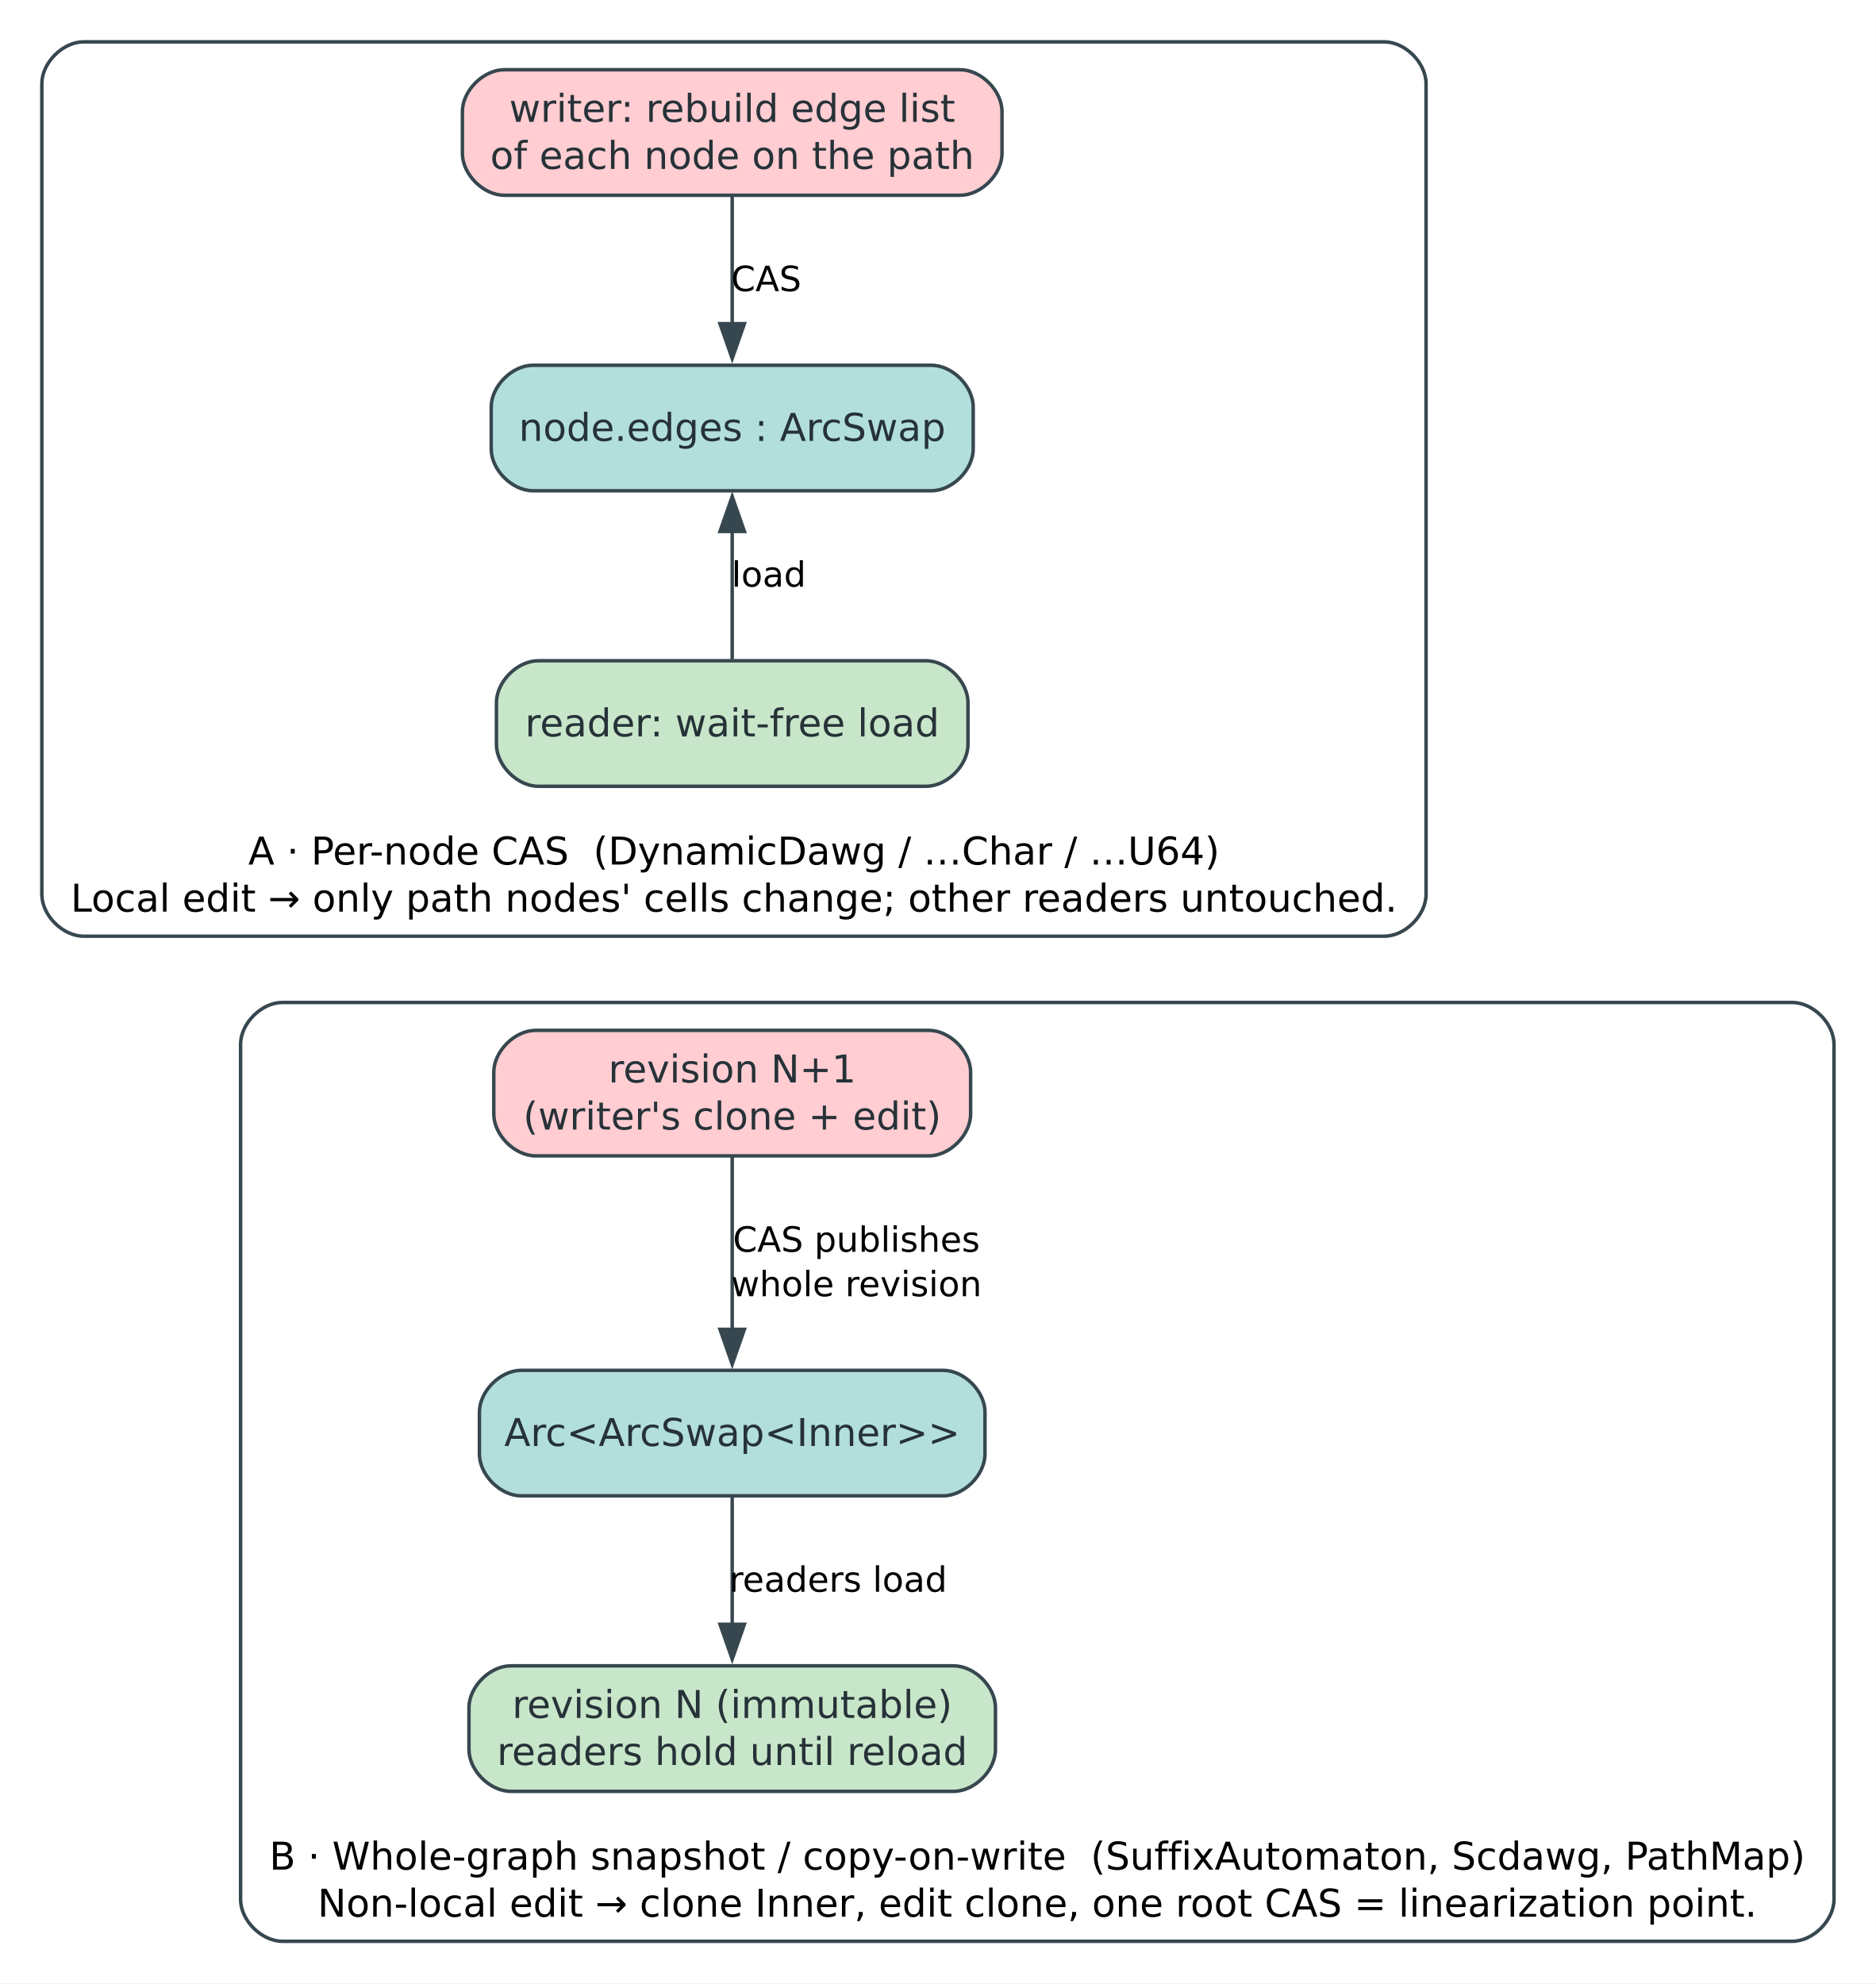
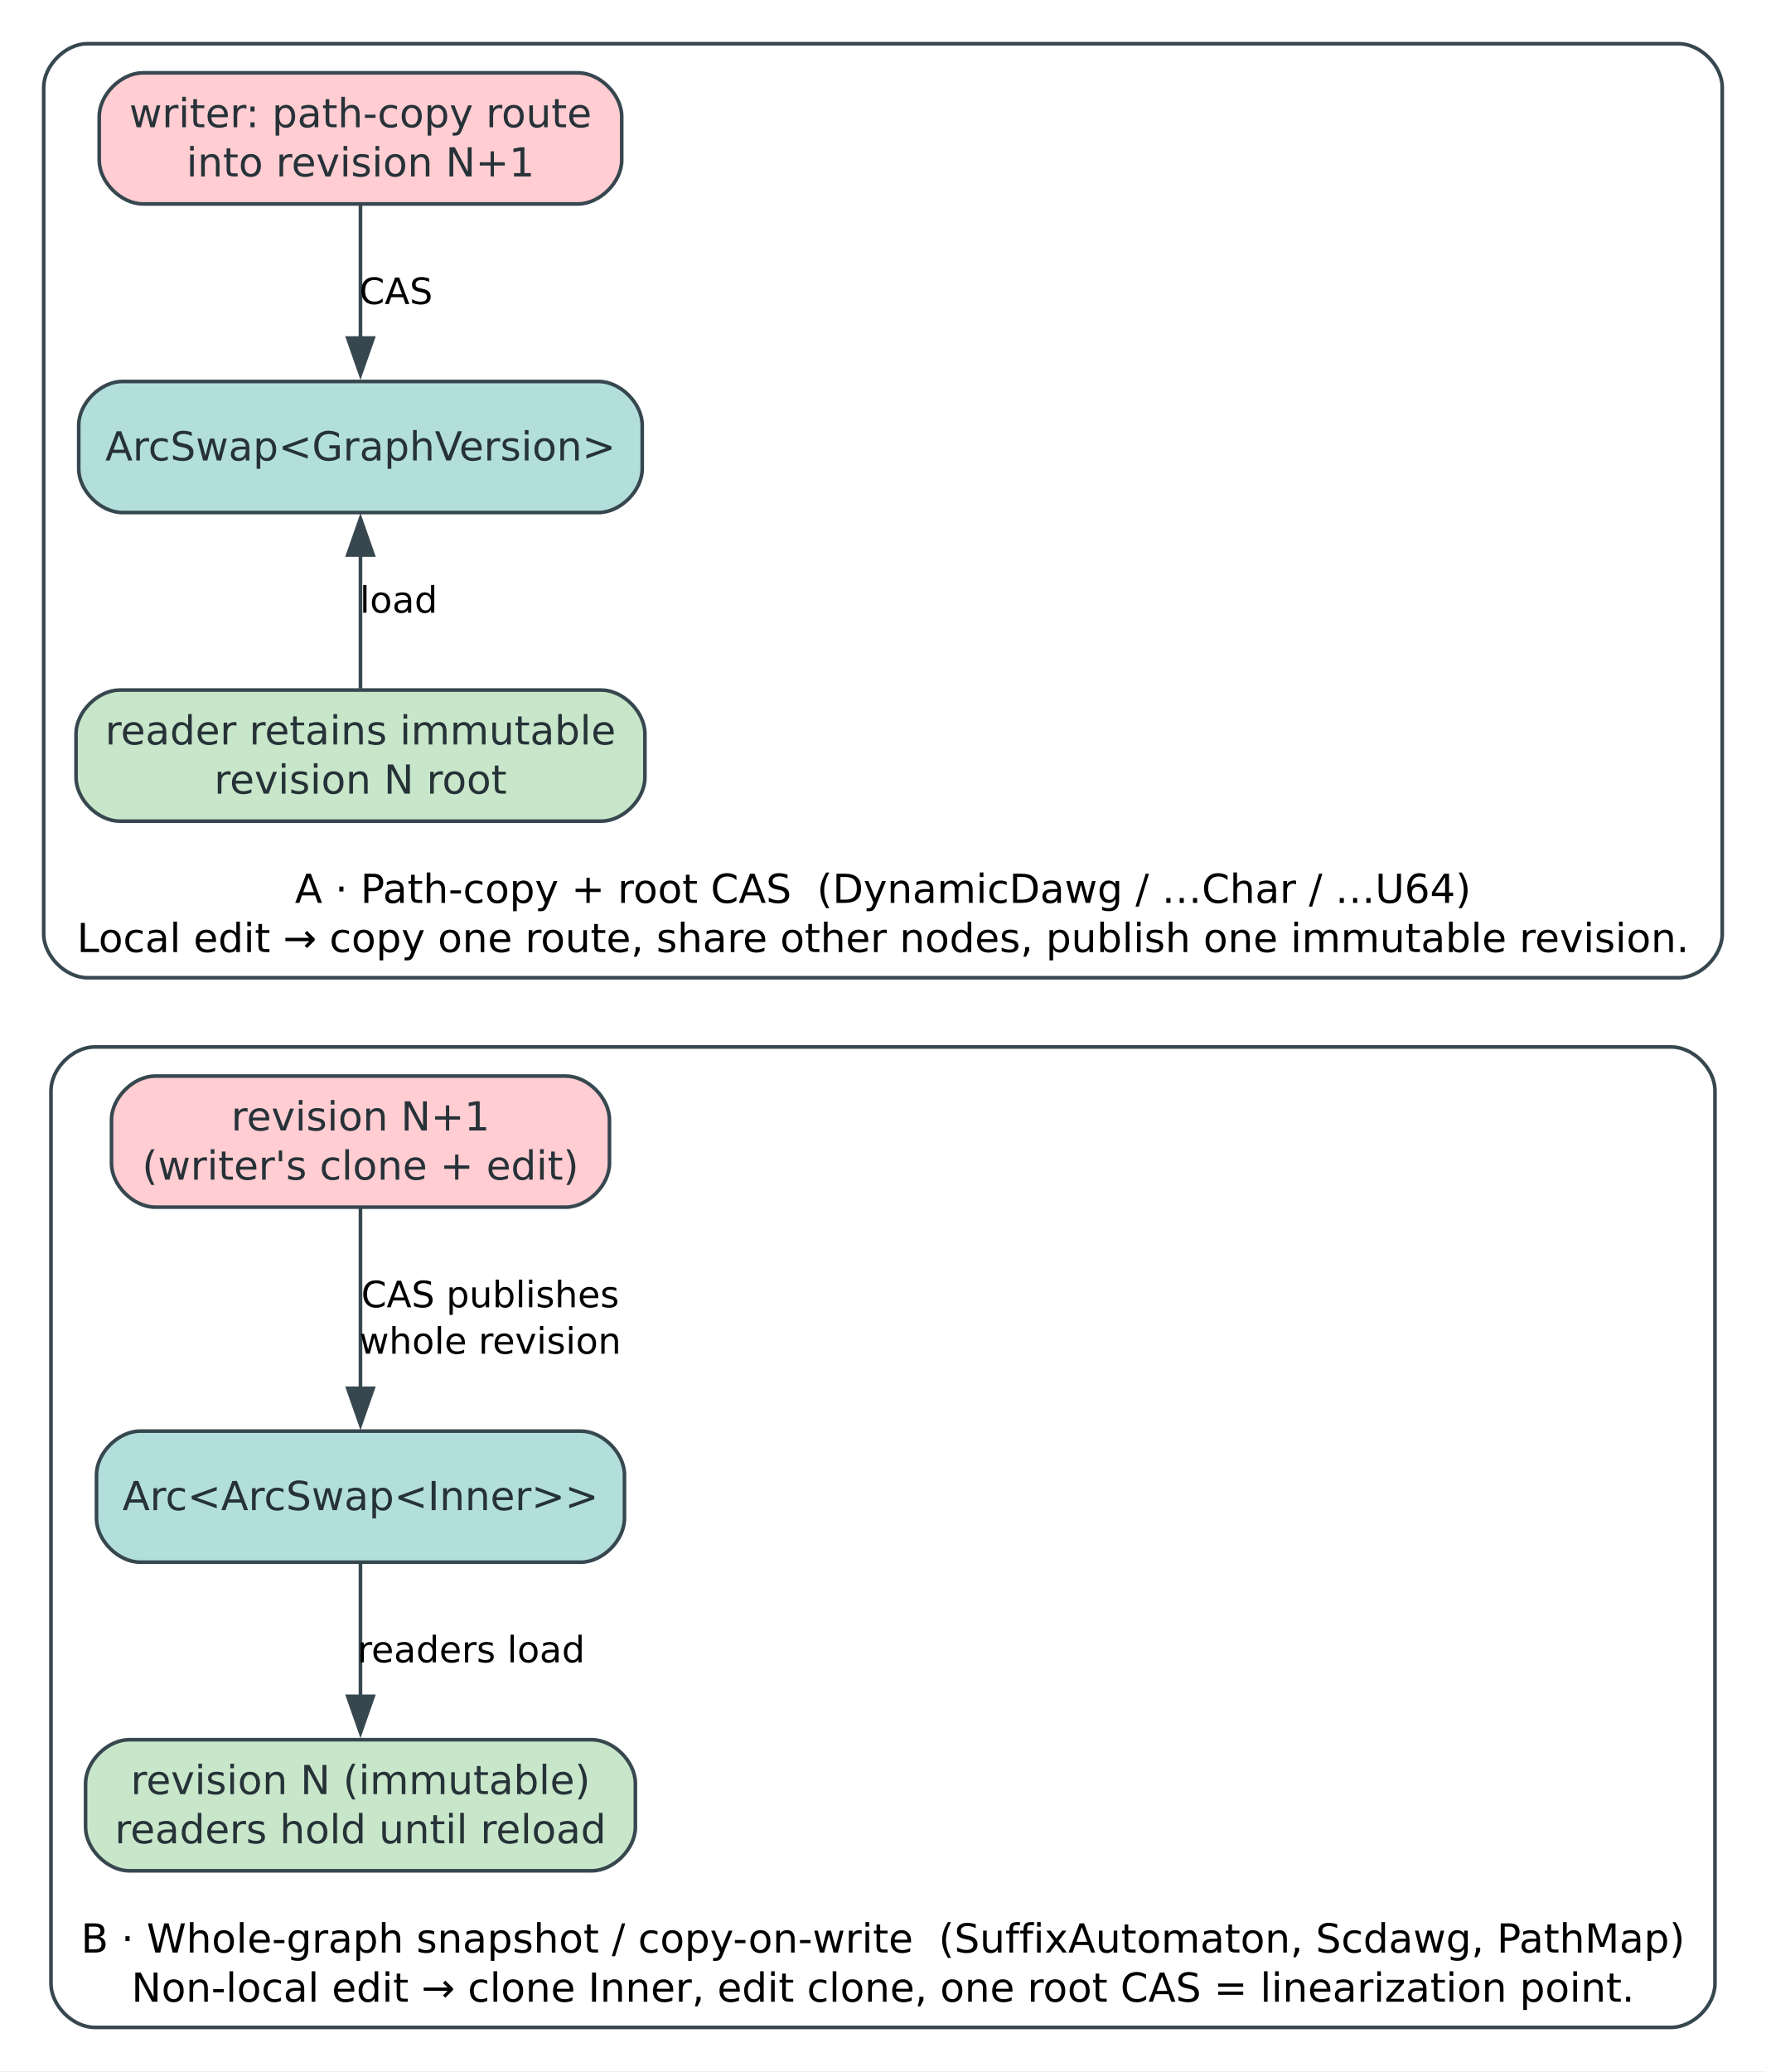
- <svg xmlns="http://www.w3.org/2000/svg" width="538pt" height="569pt" viewBox="0.00 0.00 538.00 569.00">
+ <svg xmlns="http://www.w3.org/2000/svg" width="485pt" height="569pt" viewBox="0.00 0.00 485.00 569.00">
  <g id="graph0" class="graph" transform="scale(1 1) rotate(0) translate(4 564.75)">
-     <polygon fill="#ffffff" stroke="none" points="-4,4 -4,-564.75 534,-564.75 534,4 -4,4" />
+     <polygon fill="#ffffff" stroke="none" points="-4,4 -4,-564.75 481,-564.75 481,4 -4,4" />
    <g id="clust1" class="cluster">
-       <path fill="#ffffff" stroke="#37474f" d="M20,-296.25C20,-296.25 393,-296.25 393,-296.25 399,-296.25 405,-302.25 405,-308.25 405,-308.25 405,-540.75 405,-540.75 405,-546.75 399,-552.75 393,-552.75 393,-552.75 20,-552.75 20,-552.75 14,-552.75 8,-546.75 8,-540.75 8,-540.75 8,-308.25 8,-308.25 8,-302.25 14,-296.25 20,-296.25" />
-       <text xml:space="preserve" text-anchor="middle" x="206.5" y="-316.8" font-family="DejaVu Sans" font-size="11.00">A · Per-node CAS  (DynamicDawg / …Char / …U64)</text>
-       <text xml:space="preserve" text-anchor="middle" x="206.5" y="-303.3" font-family="DejaVu Sans" font-size="11.00">Local edit → only path nodes' cells change; other readers untouched.</text>
+       <path fill="#ffffff" stroke="#37474f" d="M20,-296.25C20,-296.25 457,-296.25 457,-296.25 463,-296.25 469,-302.25 469,-308.25 469,-308.25 469,-540.75 469,-540.75 469,-546.75 463,-552.75 457,-552.75 457,-552.75 20,-552.75 20,-552.75 14,-552.75 8,-546.75 8,-540.75 8,-540.75 8,-308.25 8,-308.25 8,-302.25 14,-296.25 20,-296.25" />
+       <text xml:space="preserve" text-anchor="middle" x="238.5" y="-316.8" font-family="DejaVu Sans" font-size="11.00">A · Path-copy + root CAS  (DynamicDawg / …Char / …U64)</text>
+       <text xml:space="preserve" text-anchor="middle" x="238.5" y="-303.3" font-family="DejaVu Sans" font-size="11.00">Local edit → copy one route, share other nodes, publish one immutable revision.</text>
    </g>
    <g id="clust2" class="cluster">
-       <path fill="#ffffff" stroke="#37474f" d="M77,-8C77,-8 510,-8 510,-8 516,-8 522,-14 522,-20 522,-20 522,-265.25 522,-265.25 522,-271.25 516,-277.25 510,-277.25 510,-277.25 77,-277.25 77,-277.25 71,-277.25 65,-271.25 65,-265.25 65,-265.25 65,-20 65,-20 65,-14 71,-8 77,-8" />
-       <text xml:space="preserve" text-anchor="middle" x="293.5" y="-28.55" font-family="DejaVu Sans" font-size="11.00">B · Whole-graph snapshot / copy-on-write  (SuffixAutomaton, Scdawg, PathMap)</text>
-       <text xml:space="preserve" text-anchor="middle" x="293.5" y="-15.05" font-family="DejaVu Sans" font-size="11.00">Non-local edit → clone Inner, edit clone, one root CAS = linearization point.</text>
+       <path fill="#ffffff" stroke="#37474f" d="M22,-8C22,-8 455,-8 455,-8 461,-8 467,-14 467,-20 467,-20 467,-265.25 467,-265.25 467,-271.25 461,-277.25 455,-277.25 455,-277.25 22,-277.25 22,-277.25 16,-277.25 10,-271.25 10,-265.25 10,-265.25 10,-20 10,-20 10,-14 16,-8 22,-8" />
+       <text xml:space="preserve" text-anchor="middle" x="238.5" y="-28.55" font-family="DejaVu Sans" font-size="11.00">B · Whole-graph snapshot / copy-on-write  (SuffixAutomaton, Scdawg, PathMap)</text>
+       <text xml:space="preserve" text-anchor="middle" x="238.5" y="-15.05" font-family="DejaVu Sans" font-size="11.00">Non-local edit → clone Inner, edit clone, one root CAS = linearization point.</text>
    </g>
    <g id="node1" class="node">
-       <path fill="#ffcdd2" stroke="#37474f" d="M271.38,-544.75C271.38,-544.75 140.62,-544.75 140.62,-544.75 134.62,-544.75 128.62,-538.75 128.62,-532.75 128.62,-532.75 128.62,-520.75 128.62,-520.75 128.62,-514.75 134.62,-508.75 140.62,-508.75 140.62,-508.75 271.38,-508.75 271.38,-508.75 277.38,-508.75 283.38,-514.75 283.38,-520.75 283.38,-520.75 283.38,-532.75 283.38,-532.75 283.38,-538.75 277.38,-544.75 271.38,-544.75" />
-       <text xml:space="preserve" text-anchor="middle" x="206" y="-529.8" font-family="DejaVu Sans" font-size="11.00" fill="#263238">writer: rebuild edge list</text>
-       <text xml:space="preserve" text-anchor="middle" x="206" y="-516.3" font-family="DejaVu Sans" font-size="11.00" fill="#263238">of each node on the path</text>
+       <path fill="#ffcdd2" stroke="#37474f" d="M154.75,-544.75C154.75,-544.75 35.25,-544.75 35.25,-544.75 29.25,-544.75 23.25,-538.75 23.25,-532.75 23.25,-532.75 23.25,-520.75 23.25,-520.75 23.25,-514.75 29.25,-508.75 35.25,-508.75 35.25,-508.75 154.75,-508.75 154.75,-508.75 160.75,-508.75 166.75,-514.75 166.75,-520.75 166.75,-520.75 166.75,-532.75 166.75,-532.75 166.75,-538.75 160.75,-544.75 154.75,-544.75" />
+       <text xml:space="preserve" text-anchor="middle" x="95" y="-529.8" font-family="DejaVu Sans" font-size="11.00" fill="#263238">writer: path-copy route</text>
+       <text xml:space="preserve" text-anchor="middle" x="95" y="-516.3" font-family="DejaVu Sans" font-size="11.00" fill="#263238">into revision N+1</text>
    </g>
    <g id="node2" class="node">
-       <path fill="#b2dfdb" stroke="#37474f" d="M263.12,-460C263.12,-460 148.88,-460 148.88,-460 142.88,-460 136.88,-454 136.88,-448 136.88,-448 136.88,-436 136.88,-436 136.88,-430 142.88,-424 148.88,-424 148.88,-424 263.12,-424 263.12,-424 269.12,-424 275.12,-430 275.12,-436 275.12,-436 275.12,-448 275.12,-448 275.12,-454 269.12,-460 263.12,-460" />
-       <text xml:space="preserve" text-anchor="middle" x="206" y="-438.3" font-family="DejaVu Sans" font-size="11.00" fill="#263238">node.edges : ArcSwap</text>
+       <path fill="#b2dfdb" stroke="#37474f" d="M160.38,-460C160.38,-460 29.62,-460 29.62,-460 23.62,-460 17.62,-454 17.62,-448 17.62,-448 17.62,-436 17.62,-436 17.62,-430 23.62,-424 29.62,-424 29.62,-424 160.38,-424 160.38,-424 166.38,-424 172.38,-430 172.38,-436 172.38,-436 172.38,-448 172.38,-448 172.38,-454 166.38,-460 160.38,-460" />
+       <text xml:space="preserve" text-anchor="middle" x="95" y="-438.3" font-family="DejaVu Sans" font-size="11.00" fill="#263238">ArcSwap&lt;GraphVersion&gt;</text>
    </g>
    <g id="edge1" class="edge">
-       <path fill="none" stroke="#37474f" d="M206,-508.6C206,-497.91 206,-483.89 206,-471.55" />
-       <polygon fill="#37474f" stroke="#37474f" points="209.5,-471.92 206,-461.92 202.5,-471.92 209.5,-471.92" />
-       <text xml:space="preserve" text-anchor="middle" x="215.75" y="-481.25" font-family="DejaVu Sans" font-size="10.00">CAS</text>
+       <path fill="none" stroke="#37474f" d="M95,-508.6C95,-497.91 95,-483.89 95,-471.55" />
+       <polygon fill="#37474f" stroke="#37474f" points="98.5,-471.92 95,-461.92 91.5,-471.92 98.5,-471.92" />
+       <text xml:space="preserve" text-anchor="middle" x="104.75" y="-481.25" font-family="DejaVu Sans" font-size="10.00">CAS</text>
    </g>
    <g id="node3" class="node">
-       <path fill="#c8e6c9" stroke="#37474f" d="M261.62,-375.25C261.62,-375.25 150.38,-375.25 150.38,-375.25 144.38,-375.25 138.38,-369.25 138.38,-363.25 138.38,-363.25 138.38,-351.25 138.38,-351.25 138.38,-345.25 144.38,-339.25 150.38,-339.25 150.38,-339.25 261.62,-339.25 261.62,-339.25 267.62,-339.25 273.62,-345.25 273.62,-351.25 273.62,-351.25 273.62,-363.25 273.62,-363.25 273.62,-369.25 267.62,-375.25 261.62,-375.25" />
-       <text xml:space="preserve" text-anchor="middle" x="206" y="-353.55" font-family="DejaVu Sans" font-size="11.00" fill="#263238">reader: wait-free load</text>
+       <path fill="#c8e6c9" stroke="#37474f" d="M161.12,-375.25C161.12,-375.25 28.88,-375.25 28.88,-375.25 22.88,-375.25 16.88,-369.25 16.88,-363.25 16.88,-363.25 16.88,-351.25 16.88,-351.25 16.88,-345.25 22.88,-339.25 28.88,-339.25 28.88,-339.25 161.12,-339.25 161.12,-339.25 167.12,-339.25 173.12,-345.25 173.12,-351.25 173.12,-351.25 173.12,-363.25 173.12,-363.25 173.12,-369.25 167.12,-375.25 161.12,-375.25" />
+       <text xml:space="preserve" text-anchor="middle" x="95" y="-360.3" font-family="DejaVu Sans" font-size="11.00" fill="#263238">reader retains immutable</text>
+       <text xml:space="preserve" text-anchor="middle" x="95" y="-346.8" font-family="DejaVu Sans" font-size="11.00" fill="#263238">revision N root</text>
    </g>
    <g id="edge2" class="edge">
-       <path fill="none" stroke="#37474f" d="M206,-412.37C206,-400.15 206,-386.29 206,-375.66" />
-       <polygon fill="#37474f" stroke="#37474f" points="202.5,-412.34 206,-422.34 209.5,-412.34 202.5,-412.34" />
-       <text xml:space="preserve" text-anchor="middle" x="216.5" y="-396.5" font-family="DejaVu Sans" font-size="10.00">load</text>
+       <path fill="none" stroke="#37474f" d="M95,-412.37C95,-400.15 95,-386.29 95,-375.66" />
+       <polygon fill="#37474f" stroke="#37474f" points="91.5,-412.34 95,-422.34 98.5,-412.34 91.5,-412.34" />
+       <text xml:space="preserve" text-anchor="middle" x="105.5" y="-396.5" font-family="DejaVu Sans" font-size="10.00">load</text>
    </g>
    <g id="node4" class="node">
-       <path fill="#ffcdd2" stroke="#37474f" d="M262.38,-269.25C262.38,-269.25 149.62,-269.25 149.62,-269.25 143.62,-269.25 137.62,-263.25 137.62,-257.25 137.62,-257.25 137.62,-245.25 137.62,-245.25 137.62,-239.25 143.62,-233.25 149.62,-233.25 149.62,-233.25 262.38,-233.25 262.38,-233.25 268.38,-233.25 274.38,-239.25 274.38,-245.25 274.38,-245.25 274.38,-257.25 274.38,-257.25 274.38,-263.25 268.38,-269.25 262.38,-269.25" />
-       <text xml:space="preserve" text-anchor="middle" x="206" y="-254.3" font-family="DejaVu Sans" font-size="11.00" fill="#263238">revision N+1</text>
-       <text xml:space="preserve" text-anchor="middle" x="206" y="-240.8" font-family="DejaVu Sans" font-size="11.00" fill="#263238">(writer's clone + edit)</text>
+       <path fill="#ffcdd2" stroke="#37474f" d="M151.38,-269.25C151.38,-269.25 38.62,-269.25 38.62,-269.25 32.62,-269.25 26.62,-263.25 26.62,-257.25 26.62,-257.25 26.62,-245.25 26.62,-245.25 26.62,-239.25 32.62,-233.25 38.62,-233.25 38.62,-233.25 151.38,-233.25 151.38,-233.25 157.38,-233.25 163.38,-239.25 163.38,-245.25 163.38,-245.25 163.38,-257.25 163.38,-257.25 163.38,-263.25 157.38,-269.25 151.38,-269.25" />
+       <text xml:space="preserve" text-anchor="middle" x="95" y="-254.3" font-family="DejaVu Sans" font-size="11.00" fill="#263238">revision N+1</text>
+       <text xml:space="preserve" text-anchor="middle" x="95" y="-240.8" font-family="DejaVu Sans" font-size="11.00" fill="#263238">(writer's clone + edit)</text>
    </g>
    <g id="node5" class="node">
-       <path fill="#b2dfdb" stroke="#37474f" d="M266.5,-171.75C266.5,-171.75 145.5,-171.75 145.5,-171.75 139.5,-171.75 133.5,-165.75 133.5,-159.75 133.5,-159.75 133.5,-147.75 133.5,-147.75 133.5,-141.75 139.5,-135.75 145.5,-135.75 145.5,-135.75 266.5,-135.75 266.5,-135.75 272.5,-135.75 278.5,-141.75 278.5,-147.75 278.5,-147.75 278.5,-159.75 278.5,-159.75 278.5,-165.75 272.5,-171.75 266.5,-171.75" />
-       <text xml:space="preserve" text-anchor="middle" x="206" y="-150.05" font-family="DejaVu Sans" font-size="11.00" fill="#263238">Arc&lt;ArcSwap&lt;Inner&gt;&gt;</text>
+       <path fill="#b2dfdb" stroke="#37474f" d="M155.5,-171.75C155.5,-171.75 34.5,-171.75 34.5,-171.75 28.5,-171.75 22.5,-165.75 22.5,-159.75 22.5,-159.75 22.5,-147.75 22.5,-147.75 22.5,-141.75 28.5,-135.75 34.5,-135.75 34.5,-135.75 155.5,-135.75 155.5,-135.75 161.5,-135.75 167.5,-141.75 167.5,-147.75 167.5,-147.75 167.5,-159.75 167.5,-159.75 167.5,-165.75 161.5,-171.75 155.5,-171.75" />
+       <text xml:space="preserve" text-anchor="middle" x="95" y="-150.05" font-family="DejaVu Sans" font-size="11.00" fill="#263238">Arc&lt;ArcSwap&lt;Inner&gt;&gt;</text>
    </g>
    <g id="edge3" class="edge">
-       <path fill="none" stroke="#37474f" d="M206,-233.18C206,-219.28 206,-199.36 206,-183.07" />
-       <polygon fill="#37474f" stroke="#37474f" points="209.5,-183.51 206,-173.51 202.5,-183.51 209.5,-183.51" />
-       <text xml:space="preserve" text-anchor="middle" x="241.62" y="-205.75" font-family="DejaVu Sans" font-size="10.00">CAS publishes</text>
-       <text xml:space="preserve" text-anchor="middle" x="241.62" y="-193" font-family="DejaVu Sans" font-size="10.00">whole revision</text>
+       <path fill="none" stroke="#37474f" d="M95,-233.18C95,-219.28 95,-199.36 95,-183.07" />
+       <polygon fill="#37474f" stroke="#37474f" points="98.5,-183.51 95,-173.51 91.5,-183.51 98.5,-183.51" />
+       <text xml:space="preserve" text-anchor="middle" x="130.62" y="-205.75" font-family="DejaVu Sans" font-size="10.00">CAS publishes</text>
+       <text xml:space="preserve" text-anchor="middle" x="130.62" y="-193" font-family="DejaVu Sans" font-size="10.00">whole revision</text>
    </g>
    <g id="node6" class="node">
-       <path fill="#c8e6c9" stroke="#37474f" d="M269.5,-87C269.5,-87 142.5,-87 142.5,-87 136.5,-87 130.5,-81 130.5,-75 130.5,-75 130.5,-63 130.5,-63 130.5,-57 136.5,-51 142.5,-51 142.5,-51 269.5,-51 269.5,-51 275.5,-51 281.5,-57 281.5,-63 281.5,-63 281.5,-75 281.5,-75 281.5,-81 275.5,-87 269.5,-87" />
-       <text xml:space="preserve" text-anchor="middle" x="206" y="-72.05" font-family="DejaVu Sans" font-size="11.00" fill="#263238">revision N (immutable)</text>
-       <text xml:space="preserve" text-anchor="middle" x="206" y="-58.55" font-family="DejaVu Sans" font-size="11.00" fill="#263238">readers hold until reload</text>
+       <path fill="#c8e6c9" stroke="#37474f" d="M158.5,-87C158.5,-87 31.5,-87 31.5,-87 25.5,-87 19.5,-81 19.5,-75 19.5,-75 19.5,-63 19.5,-63 19.5,-57 25.5,-51 31.5,-51 31.5,-51 158.5,-51 158.5,-51 164.5,-51 170.5,-57 170.5,-63 170.5,-63 170.5,-75 170.5,-75 170.5,-81 164.5,-87 158.5,-87" />
+       <text xml:space="preserve" text-anchor="middle" x="95" y="-72.05" font-family="DejaVu Sans" font-size="11.00" fill="#263238">revision N (immutable)</text>
+       <text xml:space="preserve" text-anchor="middle" x="95" y="-58.55" font-family="DejaVu Sans" font-size="11.00" fill="#263238">readers hold until reload</text>
    </g>
    <g id="edge4" class="edge">
-       <path fill="none" stroke="#37474f" d="M206,-135.6C206,-124.91 206,-110.89 206,-98.55" />
-       <polygon fill="#37474f" stroke="#37474f" points="209.5,-98.92 206,-88.92 202.5,-98.92 209.5,-98.92" />
-       <text xml:space="preserve" text-anchor="middle" x="236.38" y="-108.25" font-family="DejaVu Sans" font-size="10.00">readers load</text>
+       <path fill="none" stroke="#37474f" d="M95,-135.6C95,-124.91 95,-110.89 95,-98.55" />
+       <polygon fill="#37474f" stroke="#37474f" points="98.5,-98.92 95,-88.92 91.5,-98.92 98.5,-98.92" />
+       <text xml:space="preserve" text-anchor="middle" x="125.38" y="-108.25" font-family="DejaVu Sans" font-size="10.00">readers load</text>
    </g>
  </g>
</svg>
